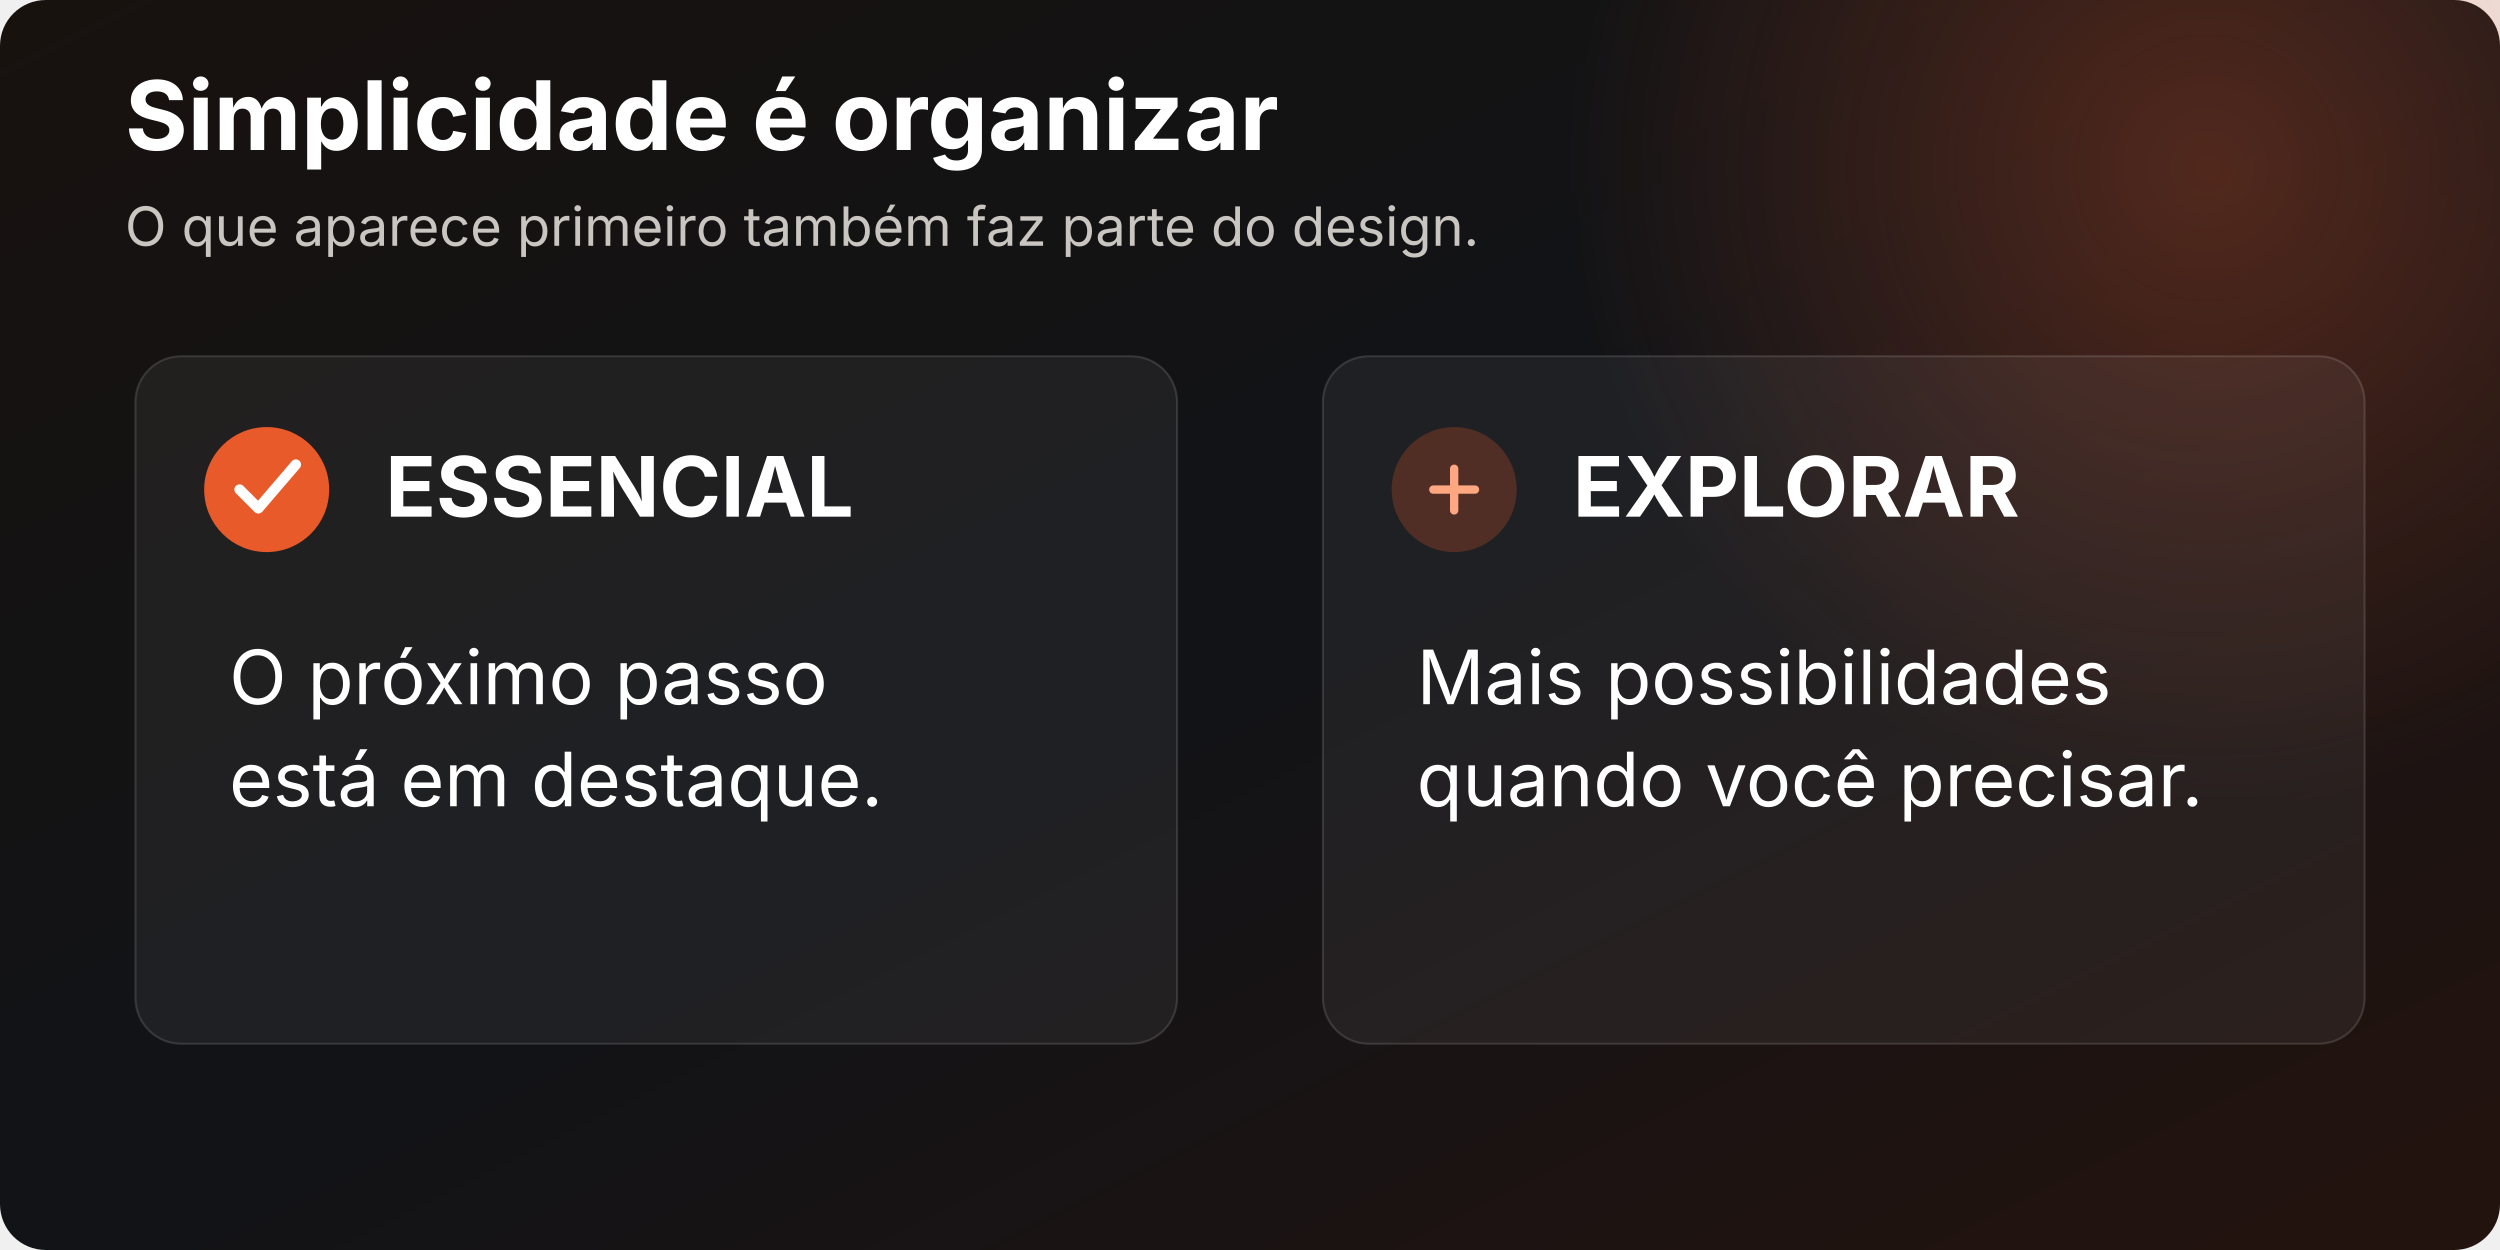
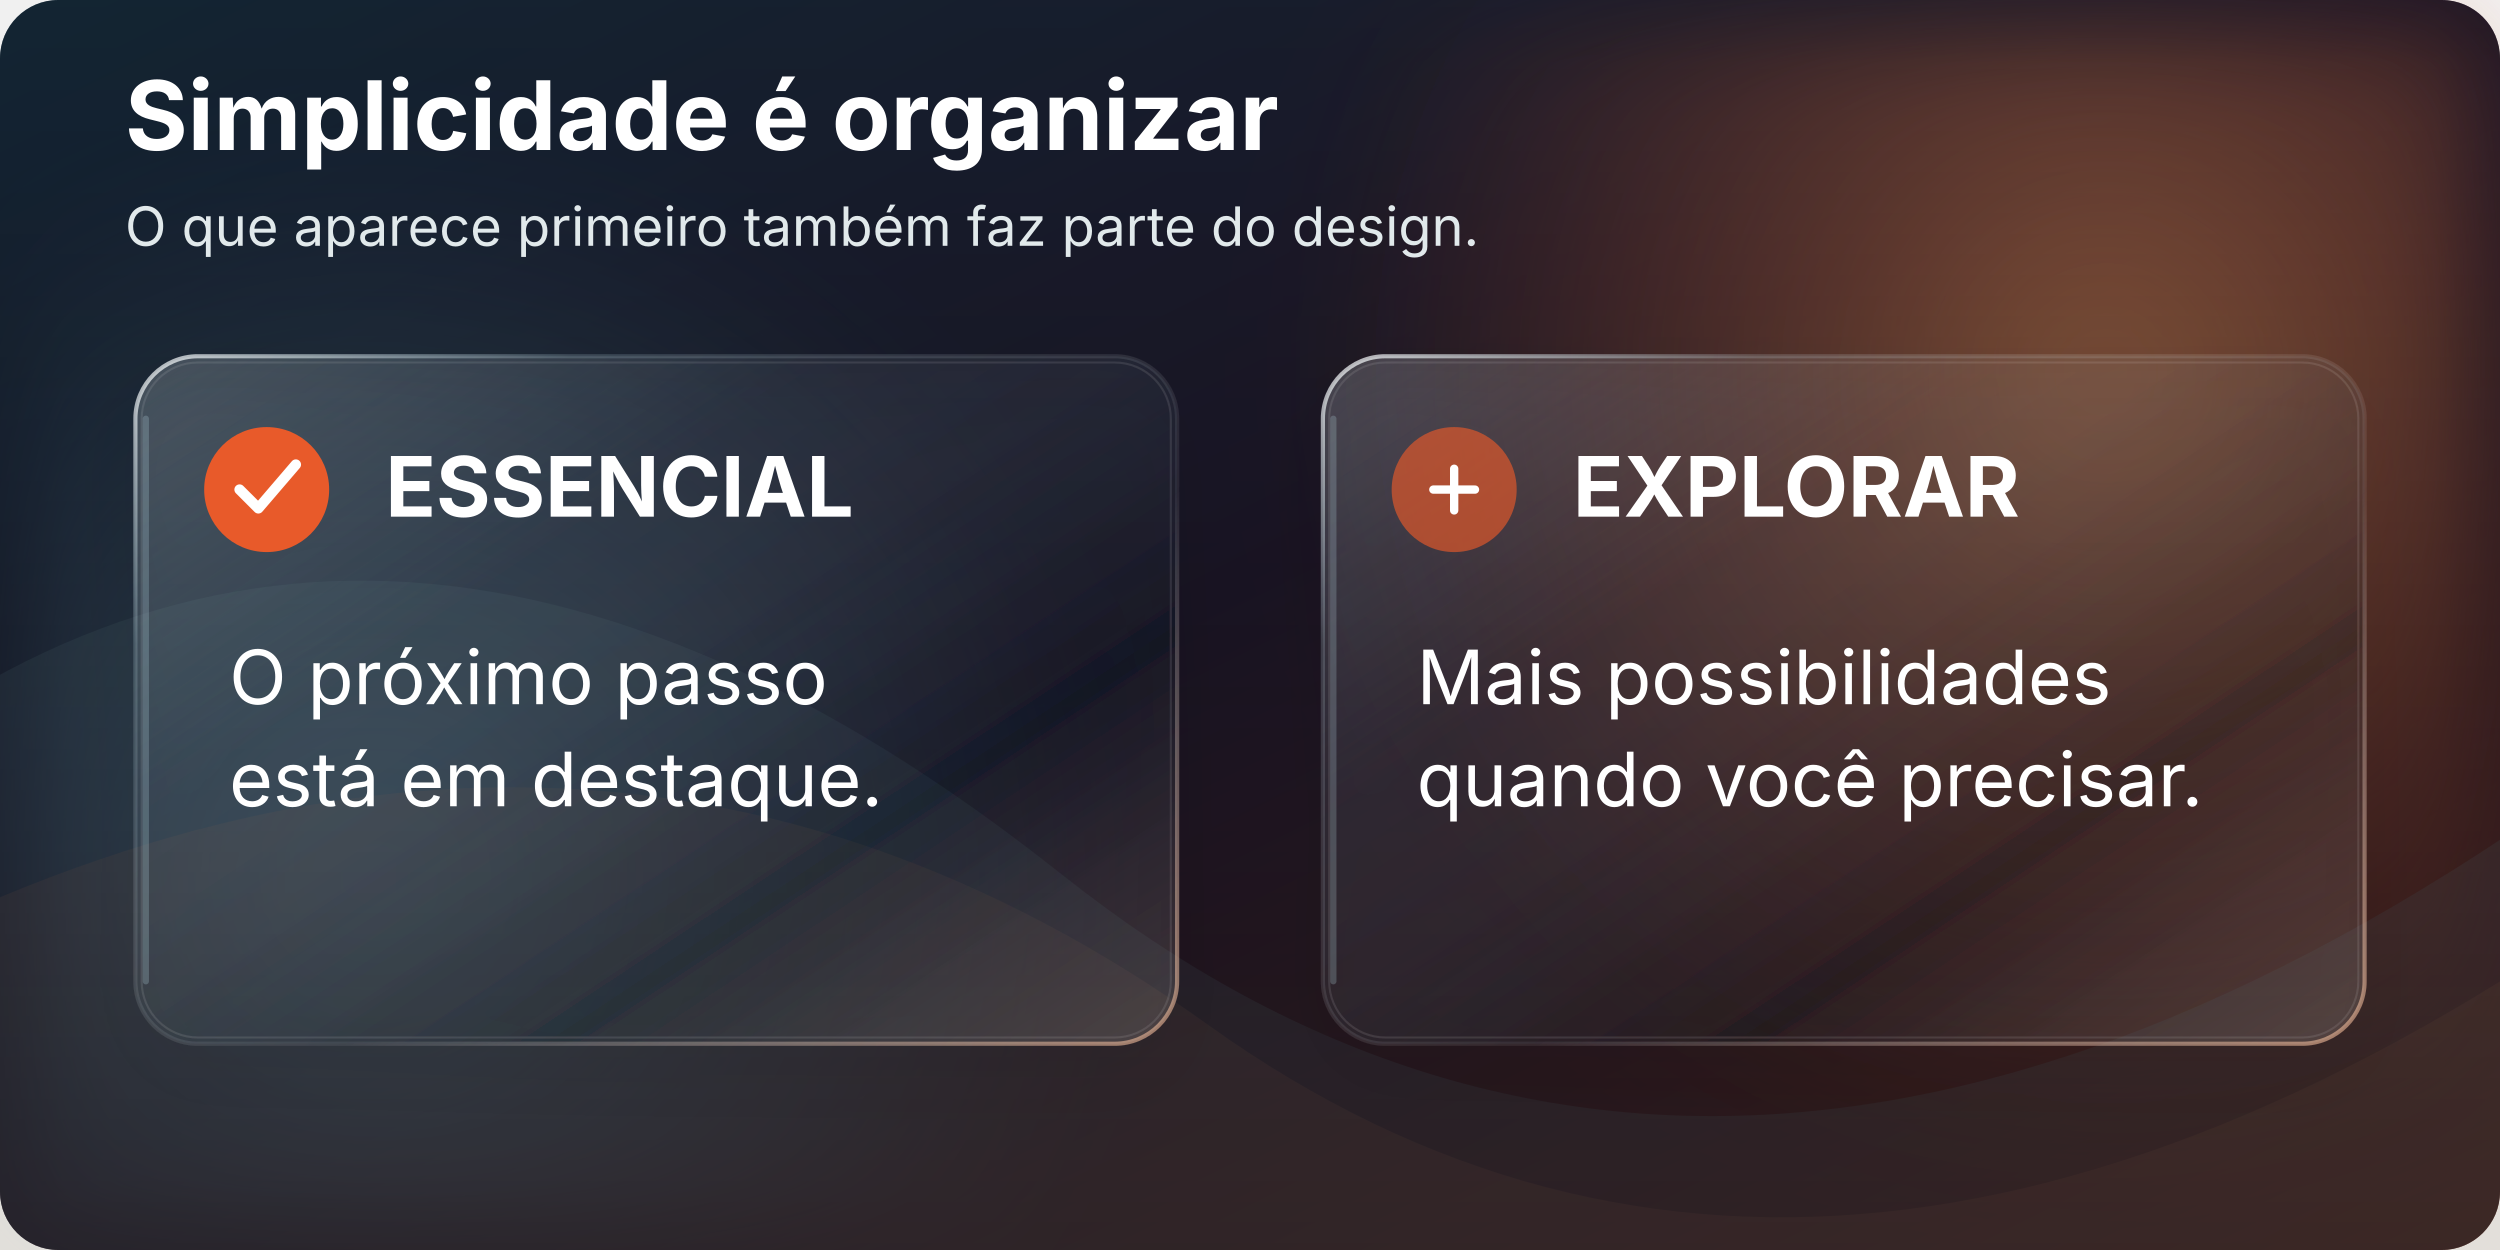
<svg xmlns="http://www.w3.org/2000/svg" viewBox="0 0 1200 600" role="img" aria-labelledby="t">
  <defs>
-     <linearGradient id="bg" x1="0" y1="0" x2="1" y2="1">
-       <stop stop-color="#18120f" />
-       <stop offset=".5" stop-color="#111317" />
-       <stop offset="1" stop-color="#24130e" />
+     <linearGradient id="sky" x1="0" x2="1" y1="0" y2="1">
+       <stop stop-color="#183447" />
+       <stop offset=".48" stop-color="#251a31" />
+       <stop offset="1" stop-color="#7b3423" />
    </linearGradient>
-     <linearGradient id="glass">
-       <stop stop-color="#eeeeee" stop-opacity=".14" />
-       <stop offset="1" stop-color="#eeeeee" stop-opacity=".02" />
+     <linearGradient id="veil" x1="0" x2="1" y1="0" y2="1">
+       <stop stop-color="#f7ffff" stop-opacity=".19" />
+       <stop offset=".32" stop-color="#cfe8f3" stop-opacity=".075" />
+       <stop offset=".7" stop-color="#182c39" stop-opacity=".14" />
+       <stop offset="1" stop-color="#fff3e6" stop-opacity=".12" />
    </linearGradient>
-     <linearGradient id="ember">
-       <stop stop-color="#ffad71" />
-       <stop offset="1" stop-color="#e85a2a" />
+     <linearGradient id="rim" x1="0" y1="0" x2="1" y2="1">
+       <stop stop-color="#ffffff" stop-opacity=".74" />
+       <stop offset=".21" stop-color="#d5f5ff" stop-opacity=".17" />
+       <stop offset=".6" stop-color="#ffffff" stop-opacity=".06" />
+       <stop offset="1" stop-color="#ffc39e" stop-opacity=".57" />
    </linearGradient>
-     <radialGradient id="glow">
-       <stop stop-color="#e85a2a" stop-opacity=".3" />
+     <linearGradient id="shade" x1="0" y1="0" x2="0" y2="1">
+       <stop stop-color="#0b0d13" stop-opacity=".38" />
+       <stop offset="1" stop-color="#090b12" stop-opacity=".62" />
+     </linearGradient>
+     <radialGradient id="warm">
+       <stop stop-color="#ffa060" stop-opacity=".8" />
      <stop offset="1" stop-color="#e85a2a" stop-opacity="0" />
    </radialGradient>
-     <marker id="arrow" markerWidth="9" markerHeight="9" refX="7" refY="4.5" orient="auto">
-       <path d="M0 0 L9 4.5 L0 9 Z" fill="#ff9c70" />
-     </marker>
+     <radialGradient id="cool">
+       <stop stop-color="#9be4ff" stop-opacity=".45" />
+       <stop offset="1" stop-color="#77cbe4" stop-opacity="0" />
+     </radialGradient>
+     <linearGradient id="light" x1="0" y1="0" x2="1" y2="0">
+       <stop stop-color="#fff" stop-opacity=".08" />
+       <stop offset=".5" stop-color="#fff" stop-opacity=".56" />
+       <stop offset="1" stop-color="#fff" stop-opacity=".03" />
+     </linearGradient>
+     <filter id="blur">
+       <feGaussianBlur stdDeviation="32" />
+     </filter>
+     <filter id="shadow" x="-30%" y="-30%" width="160%" height="180%">
+       <feDropShadow dx="0" dy="16" stdDeviation="18" flood-color="#000" flood-opacity=".4" />
+     </filter>
  </defs>
-   <rect width="1200" height="600" rx="22" fill="url(#bg)" />
-   <circle cx="1060" cy="80" r="310" fill="url(#glow)" />
+   <rect width="1200" height="600" rx="28" fill="url(#sky)" />
+   <circle cx="1010" cy="180" r="380" fill="url(#warm)" filter="url(#blur)" />
+   <circle cx="180" cy="420" r="350" fill="url(#cool)" filter="url(#blur)" />
+   <path d="M-100 396 Q170 150 510 420 T1300 330 V600 H-100Z" fill="#8ac1c5" opacity=".16" />
+   <path d="M-100 480 Q270 270 580 492 T1300 402 V600 H-100Z" fill="#f5a277" opacity=".13" />
+   <rect width="1200" height="600" rx="28" fill="url(#shade)" />
  <g font-family="Inter,'Segoe UI',Arial,sans-serif">
    <text x="60" y="72" fill="#fff" font-size="46" font-weight="700">Simplicidade é organizar</text>
-     <text x="60" y="118" fill="#c9c5c1" font-size="26">O que aparece primeiro também faz parte do design.</text>
-     <rect x="65" y="171" width="500" height="330" rx="22" fill="#f1f1f1" fill-opacity=".06" stroke="#ffffff" stroke-opacity=".13" />
+     <text x="60" y="118" fill="#e1e9eb" font-size="26" font-weight="400">O que aparece primeiro também faz parte do design.</text>
+     <g filter="url(#shadow)">
+       <rect x="65" y="171" width="500" height="330" rx="30" fill="url(#veil)" stroke="url(#rim)" stroke-width="2" />
+       <rect x="68" y="174" width="494" height="324" rx="27" fill="none" stroke="#fff" stroke-opacity=".10" />
+       <path d="M95 176 H535" fill="none" stroke="url(#light)" stroke-width="3" stroke-linecap="round" />
+       <path d="M70 201 V471" fill="none" stroke="#d5f7ff" stroke-opacity=".2" stroke-width="3" stroke-linecap="round" />
+     </g>
+     <g filter="url(#shadow)">
+       <rect x="635" y="171" width="500" height="330" rx="30" fill="url(#veil)" stroke="url(#rim)" stroke-width="2" />
+       <rect x="638" y="174" width="494" height="324" rx="27" fill="none" stroke="#fff" stroke-opacity=".10" />
+       <path d="M665 176 H1105" fill="none" stroke="url(#light)" stroke-width="3" stroke-linecap="round" />
+       <path d="M640 201 V471" fill="none" stroke="#d5f7ff" stroke-opacity=".2" stroke-width="3" stroke-linecap="round" />
+     </g>
    <circle cx="128" cy="235" r="30" fill="#e85a2a" />
    <path d="M115 235 l9 9 18 -21" fill="none" stroke="#fff" stroke-width="5" stroke-linecap="round" stroke-linejoin="round" />
    <text x="185" y="248" fill="#fff" font-size="40" font-weight="700">ESSENCIAL</text>
-     <text x="110" y="338" fill="#fff" font-size="36">O próximo passo</text>
-     <text x="110" y="387" fill="#fff" font-size="36">está em destaque.</text>
-     <rect x="635" y="171" width="500" height="330" rx="22" fill="#f1f1f1" fill-opacity=".06" stroke="#ffffff" stroke-opacity=".13" />
-     <circle cx="698" cy="235" r="30" fill="#e85a2a" fill-opacity=".25" />
-     <path d="M688 235 h20 M698 225 v20" stroke="#ffa780" stroke-width="4" stroke-linecap="round" />
+     <text x="110" y="338" fill="#fff" font-size="36" font-weight="400">O próximo passo</text>
+     <text x="110" y="387" fill="#fff" font-size="36" font-weight="400">está em destaque.</text>
+     <circle cx="698" cy="235" r="30" fill="#e85a2a" fill-opacity=".65" />
+     <path d="M688 235 h20 M698 225 v20" stroke="#fff" stroke-width="4" stroke-linecap="round" />
    <text x="755" y="248" fill="#fff" font-size="40" font-weight="700">EXPLORAR</text>
-     <text x="680" y="338" fill="#fff" font-size="36">Mais possibilidades</text>
-     <text x="680" y="387" fill="#fff" font-size="36">quando você precisar.</text>
+     <text x="680" y="338" fill="#fff" font-size="36" font-weight="400">Mais possibilidades</text>
+     <text x="680" y="387" fill="#fff" font-size="36" font-weight="400">quando você precisar.</text>
  </g>
</svg>
